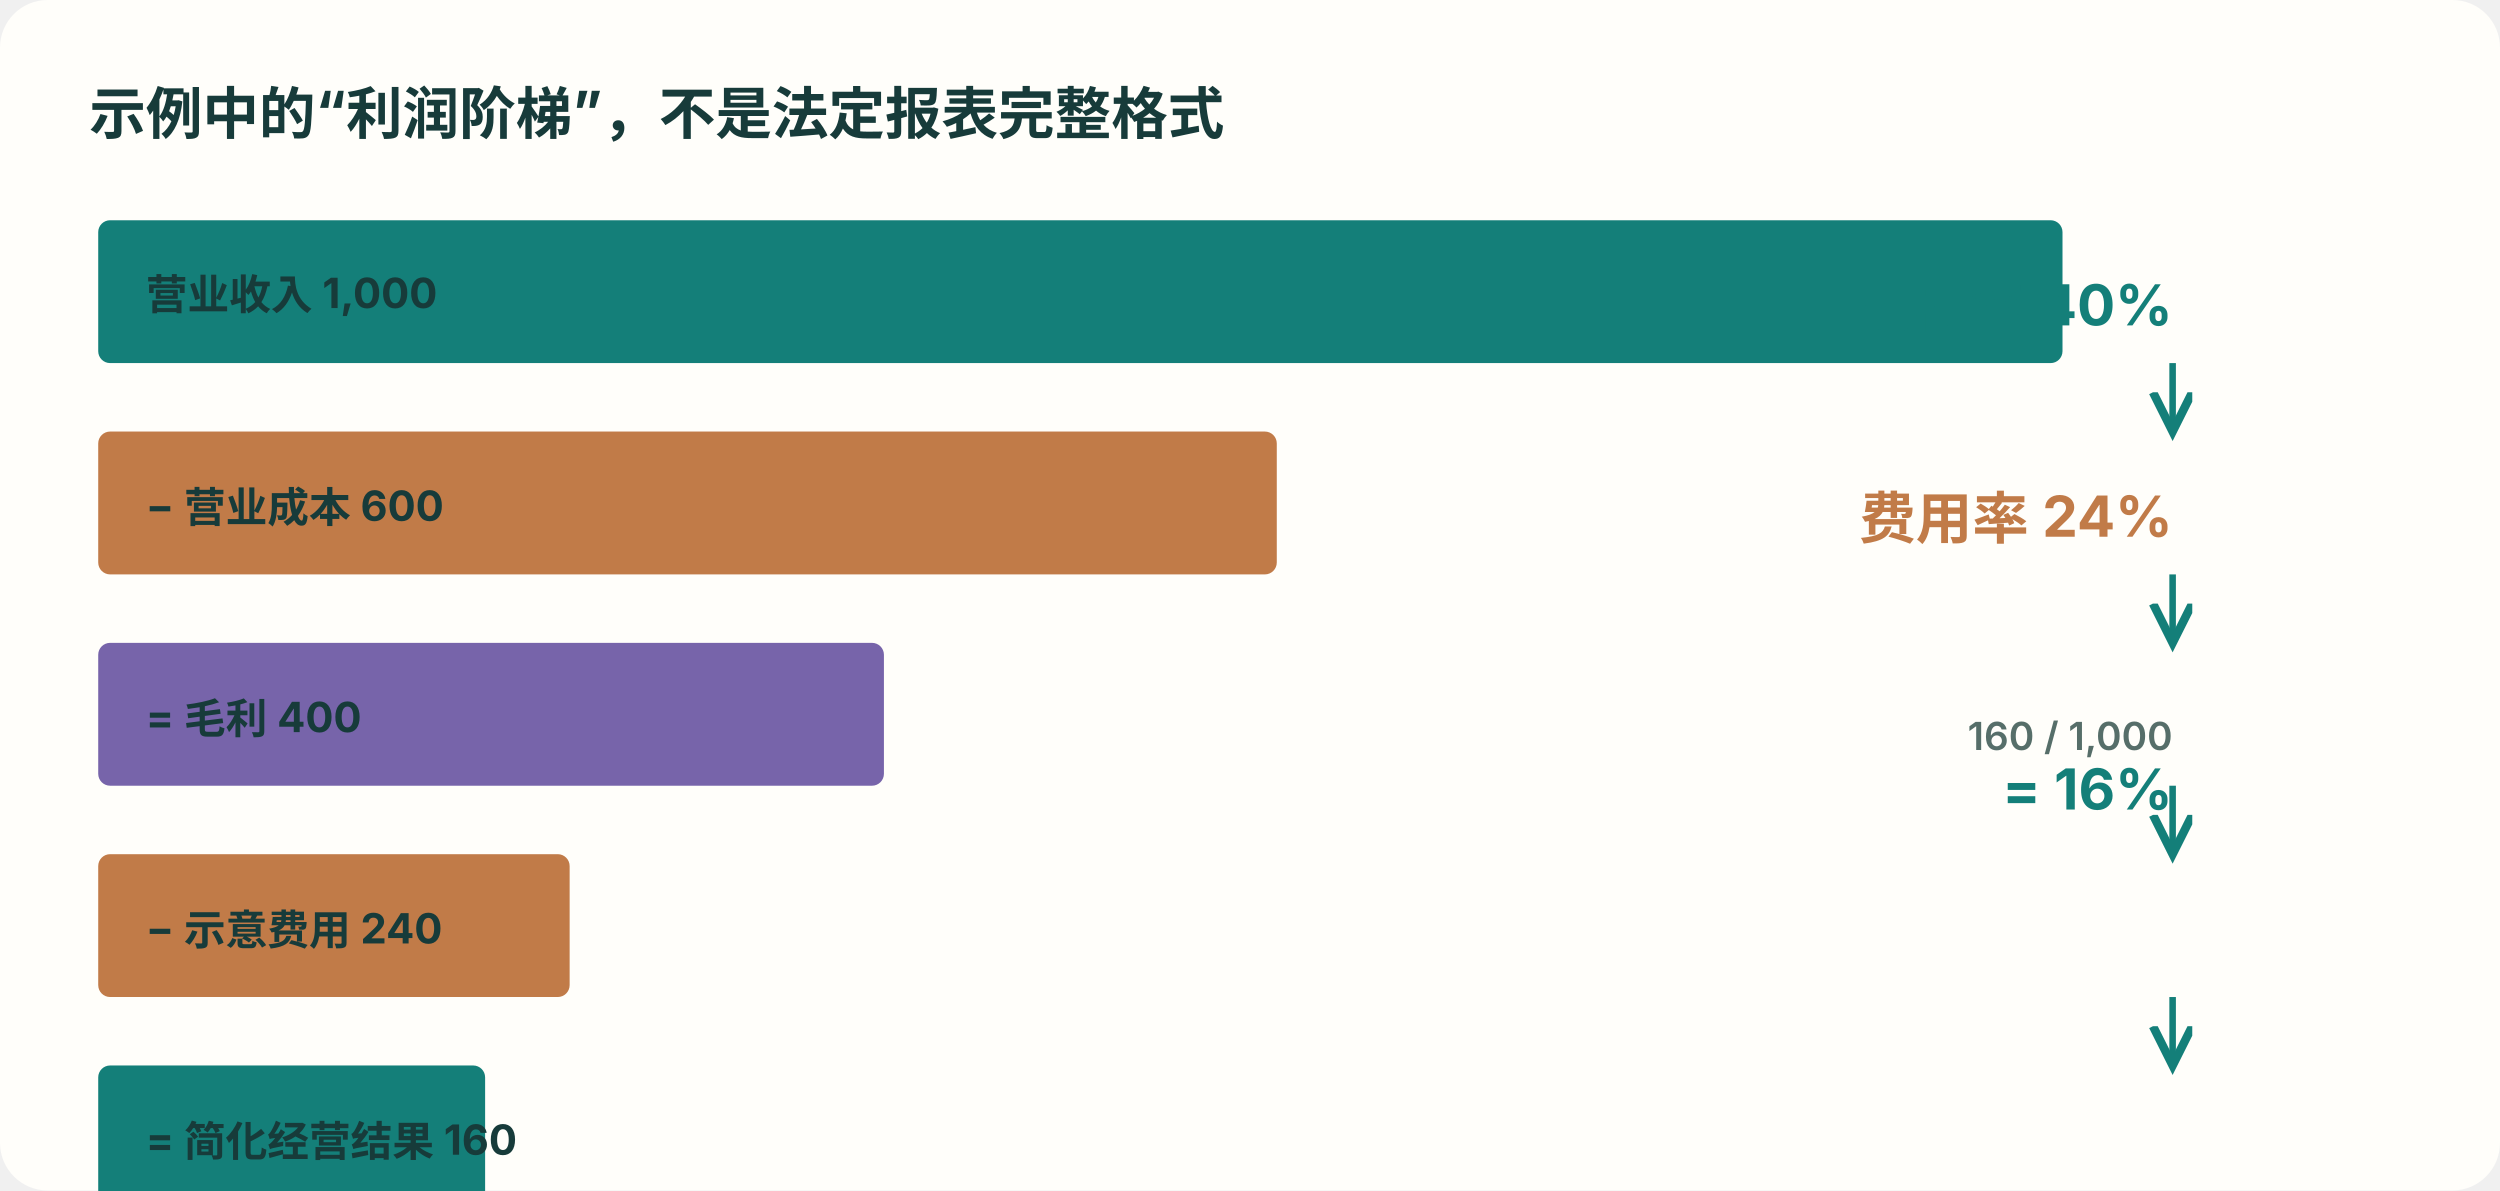
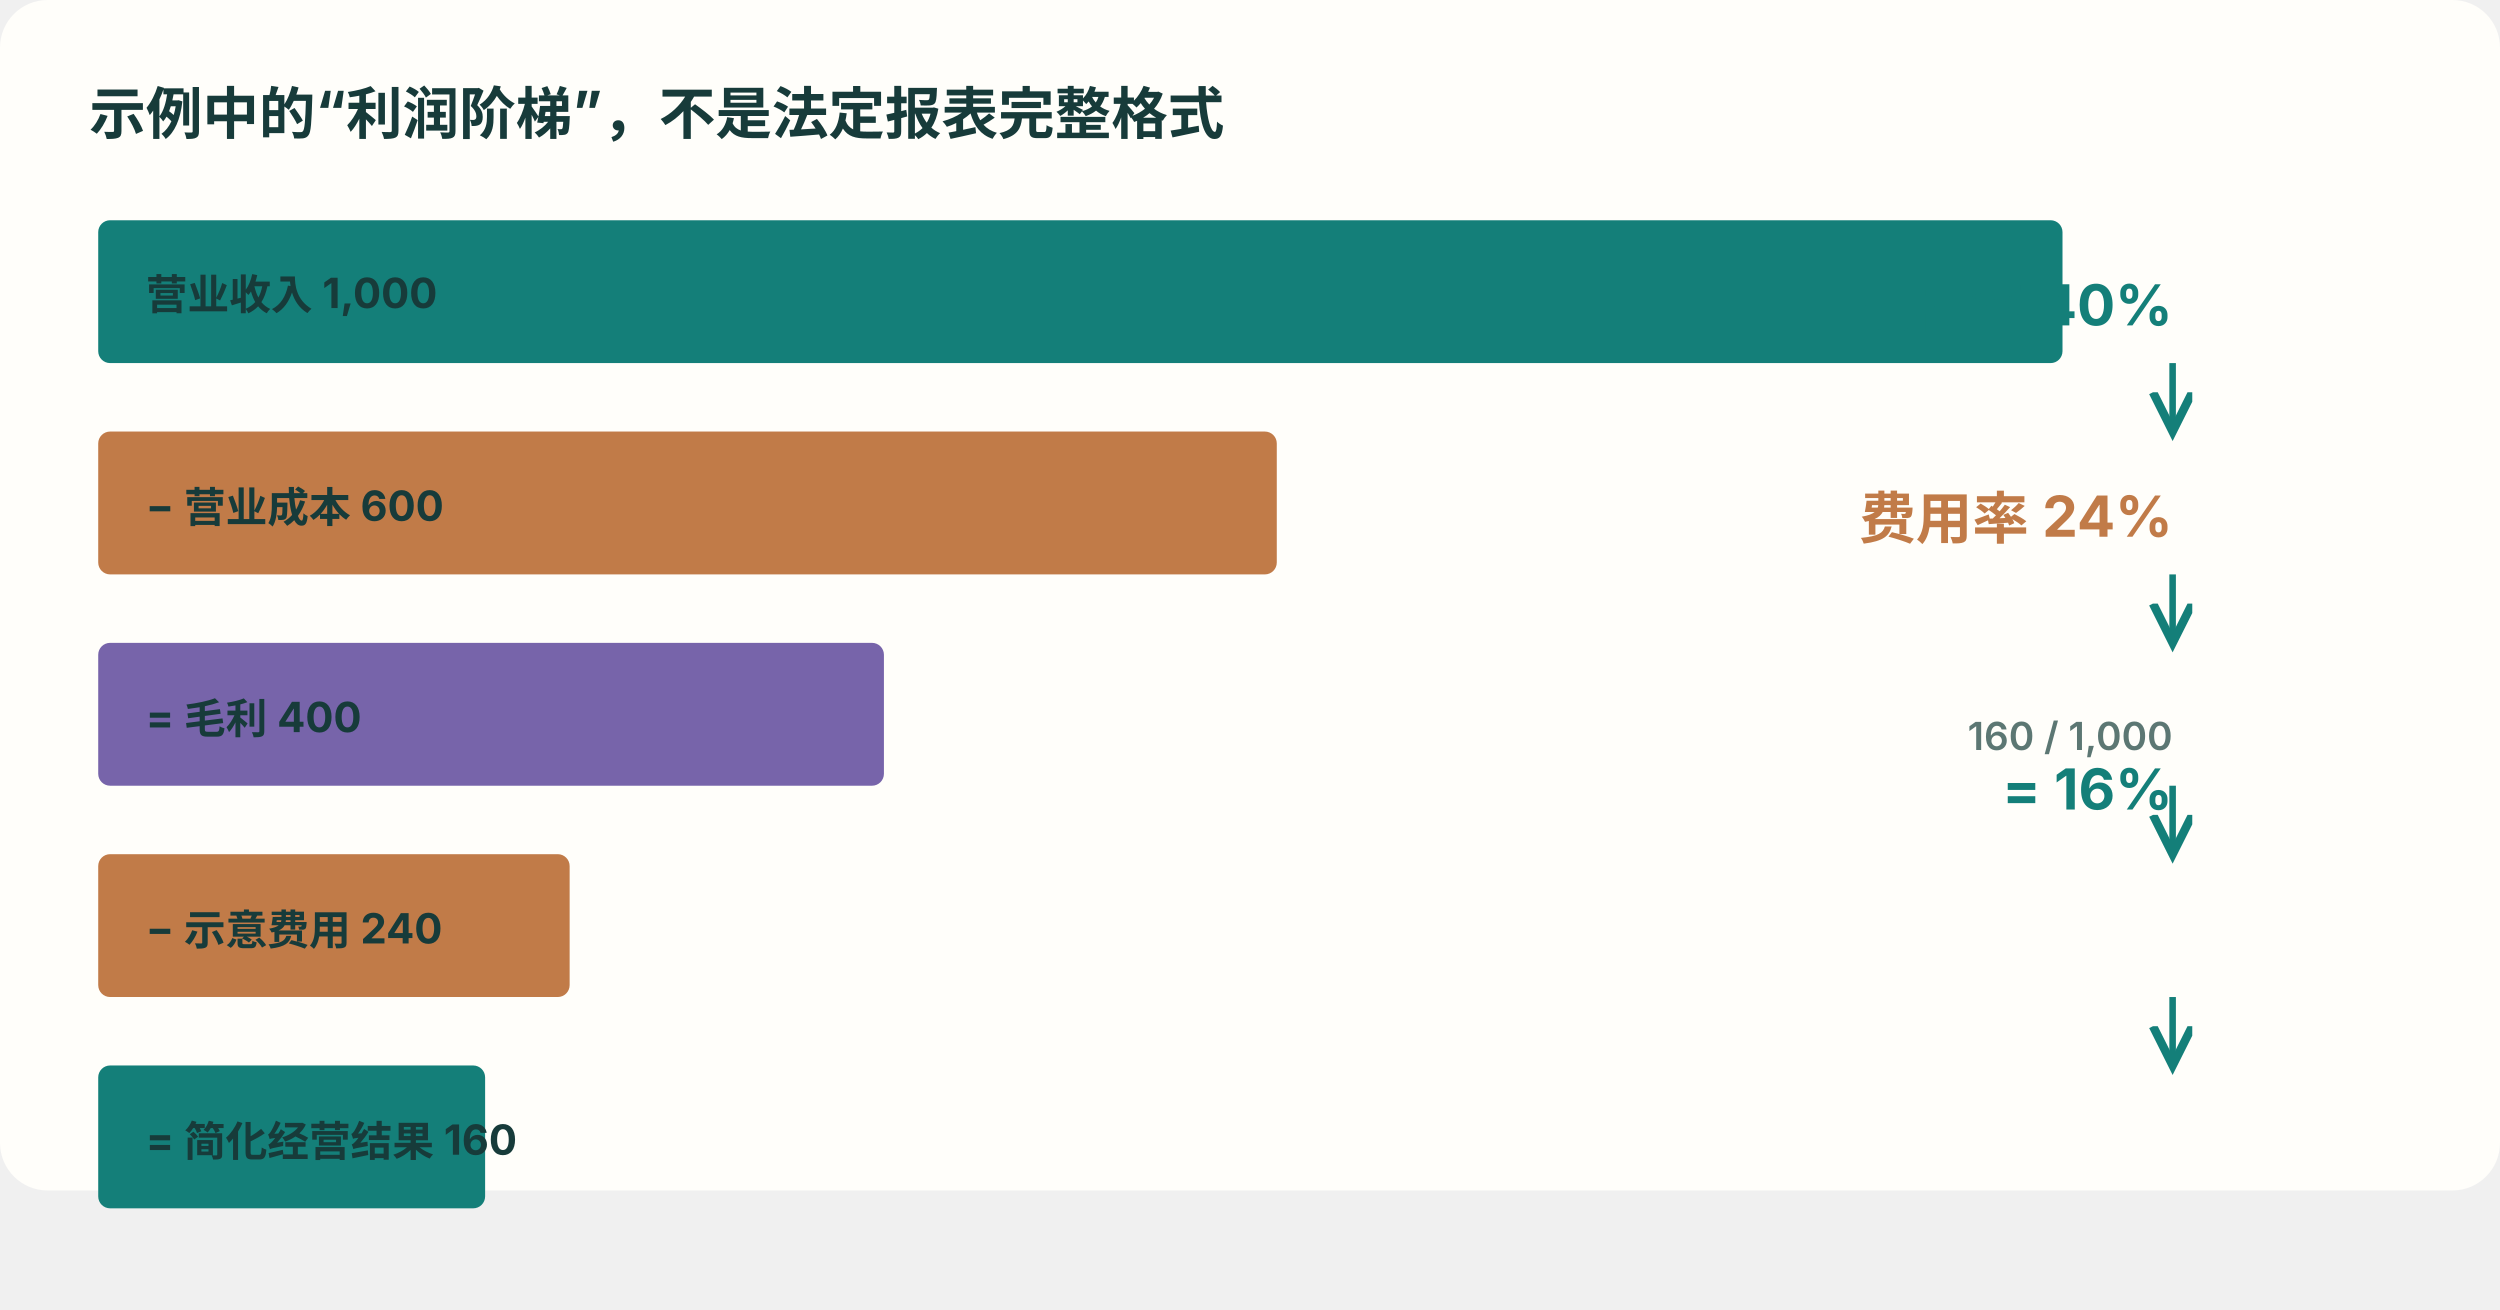
- <svg xmlns="http://www.w3.org/2000/svg" viewBox="0 0 840 400" role="img" aria-labelledby="s05-title s05-desc">
+ <svg xmlns="http://www.w3.org/2000/svg" viewBox="0 0 840 440" role="img" aria-labelledby="s05-title s05-desc">
  <defs>
    <marker id="arrow" markerWidth="8" markerHeight="8" refX="6" refY="3" orient="auto">
      <path d="M0 0 L6 3 L0 6" fill="none" stroke="#147f79" stroke-width="1.3" />
    </marker>
  </defs>
-   <style>.label{font:700 19px system-ui,-apple-system,"PingFang SC","Microsoft YaHei",sans-serif}.detail{font:500 15px system-ui,-apple-system,"PingFang SC","Microsoft YaHei",sans-serif;fill:#526964}.small{font:600 13px system-ui,-apple-system,"PingFang SC","Microsoft YaHei",sans-serif;fill:#566e69}.number{font:760 26px system-ui,-apple-system,"PingFang SC",sans-serif}.caption{font:700 14px system-ui,-apple-system,"PingFang SC",sans-serif;fill:#173b3a}</style>
+   <style>.label{font:700 19px system-ui,-apple-system,"PingFang SC","Microsoft YaHei",sans-serif}.detail{font:500 15px system-ui,-apple-system,"PingFang SC","Microsoft YaHei",sans-serif}.small{font:600 13px system-ui,-apple-system,"PingFang SC","Microsoft YaHei",sans-serif}.number{font:760 26px system-ui,-apple-system,"PingFang SC",sans-serif}.caption{font:700 14px system-ui,-apple-system,"PingFang SC",sans-serif;fill:#173b3a}</style>
  <rect width="840" height="400" fill="#fffefa" rx="16" />
  <text x="30" y="45" class="label" fill="#173b3a" text-anchor="start">示例中的“利润阶梯”，不是法定报表完整格式</text>
  <rect x="33" y="74" width="660" height="48" rx="4" fill="#147f79" />
  <text x="49" y="104" class="caption" fill="#fff" text-anchor="start">营业收入 1,000</text>
  <path d="M730 122 L730 145" stroke="#147f79" stroke-width="2.2" fill="none" marker-end="url(#arrow)" />
  <rect x="33" y="145" width="396" height="48" rx="4" fill="#c17b48" />
  <text x="49" y="175" class="caption" fill="#fff" text-anchor="start">− 营业成本 600</text>
  <path d="M730 193 L730 216" stroke="#147f79" stroke-width="2.2" fill="none" marker-end="url(#arrow)" />
  <rect x="33" y="216" width="264" height="48" rx="4" fill="#7764aa" />
  <text x="49" y="246" class="caption" fill="#fff" text-anchor="start">= 毛利 400</text>
  <path d="M730 264 L730 287" stroke="#147f79" stroke-width="2.2" fill="none" marker-end="url(#arrow)" />
  <rect x="33" y="287" width="158.4" height="48" rx="4" fill="#c17b48" />
  <text x="49" y="317" class="caption" fill="#fff" text-anchor="start">− 示意费用 240</text>
  <path d="M730 335 L730 358" stroke="#147f79" stroke-width="2.2" fill="none" marker-end="url(#arrow)" />
  <rect x="33" y="358" width="130" height="48" rx="4" fill="#147f79" />
  <text x="49" y="388" class="caption" fill="#fff" text-anchor="start">= 简化经营结果 160</text>
  <text x="730" y="110" class="label" fill="#147f79" text-anchor="end">毛利率 40%</text>
  <text x="730" y="181" class="label" fill="#c17b48" text-anchor="end">费用率 24%</text>
  <text x="730" y="252" class="small" fill="#5c7773" text-anchor="end">160 / 1,000</text>
  <text x="730" y="272" class="label" fill="#147f79" text-anchor="end">= 16%</text>
</svg>
